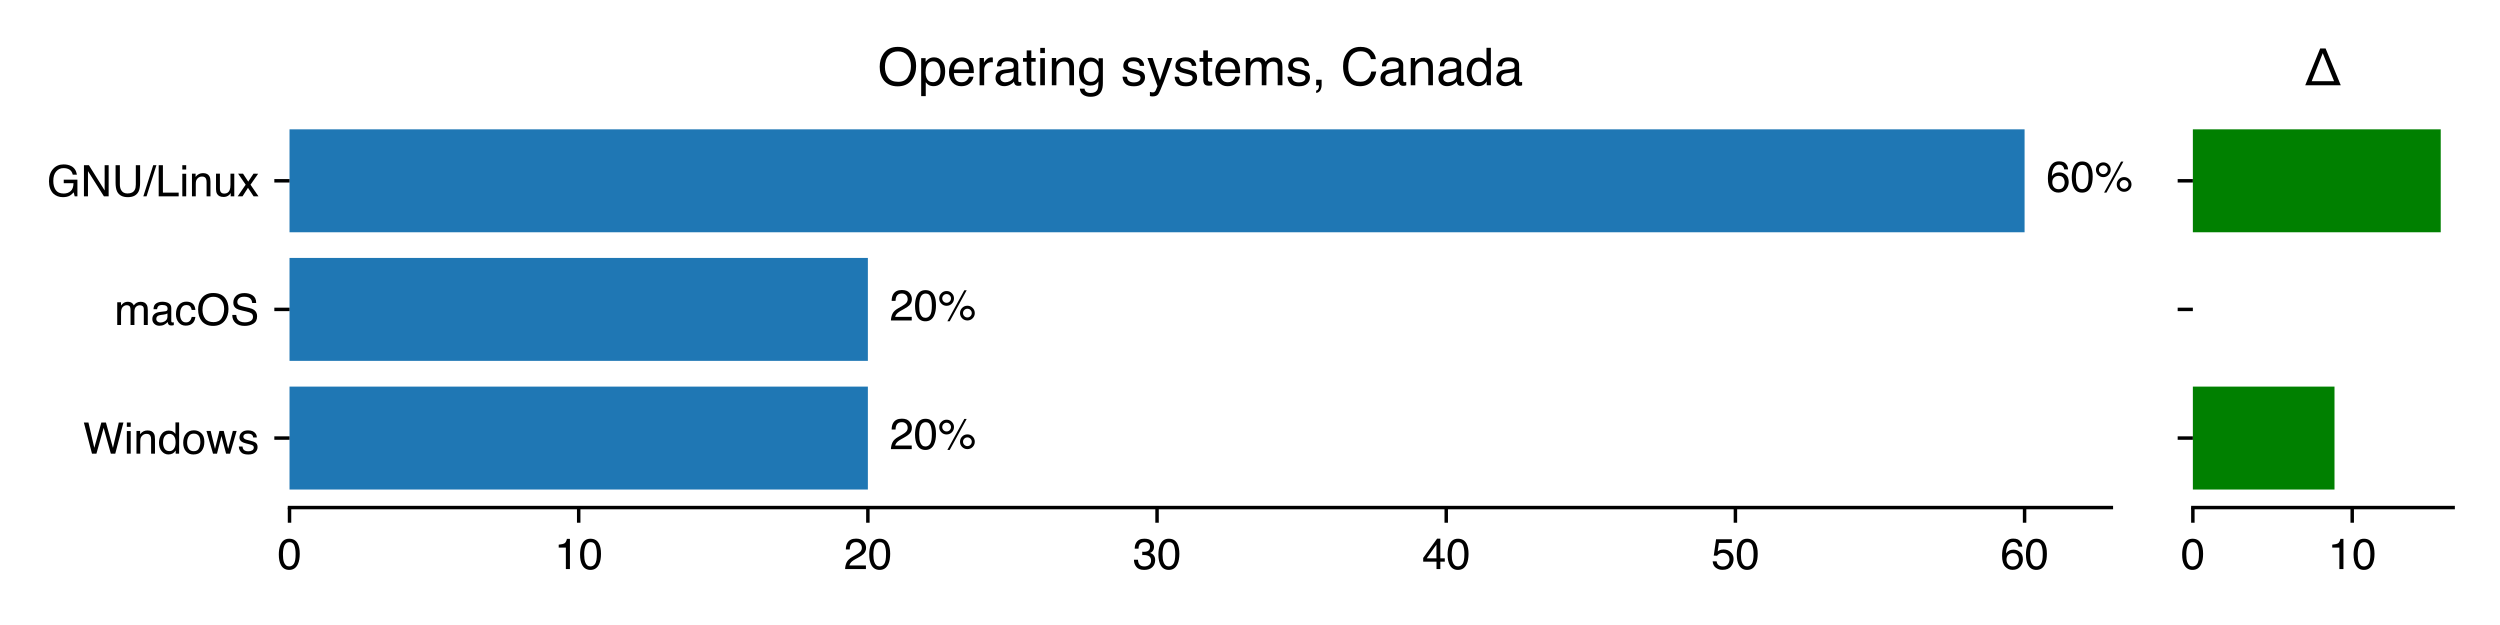
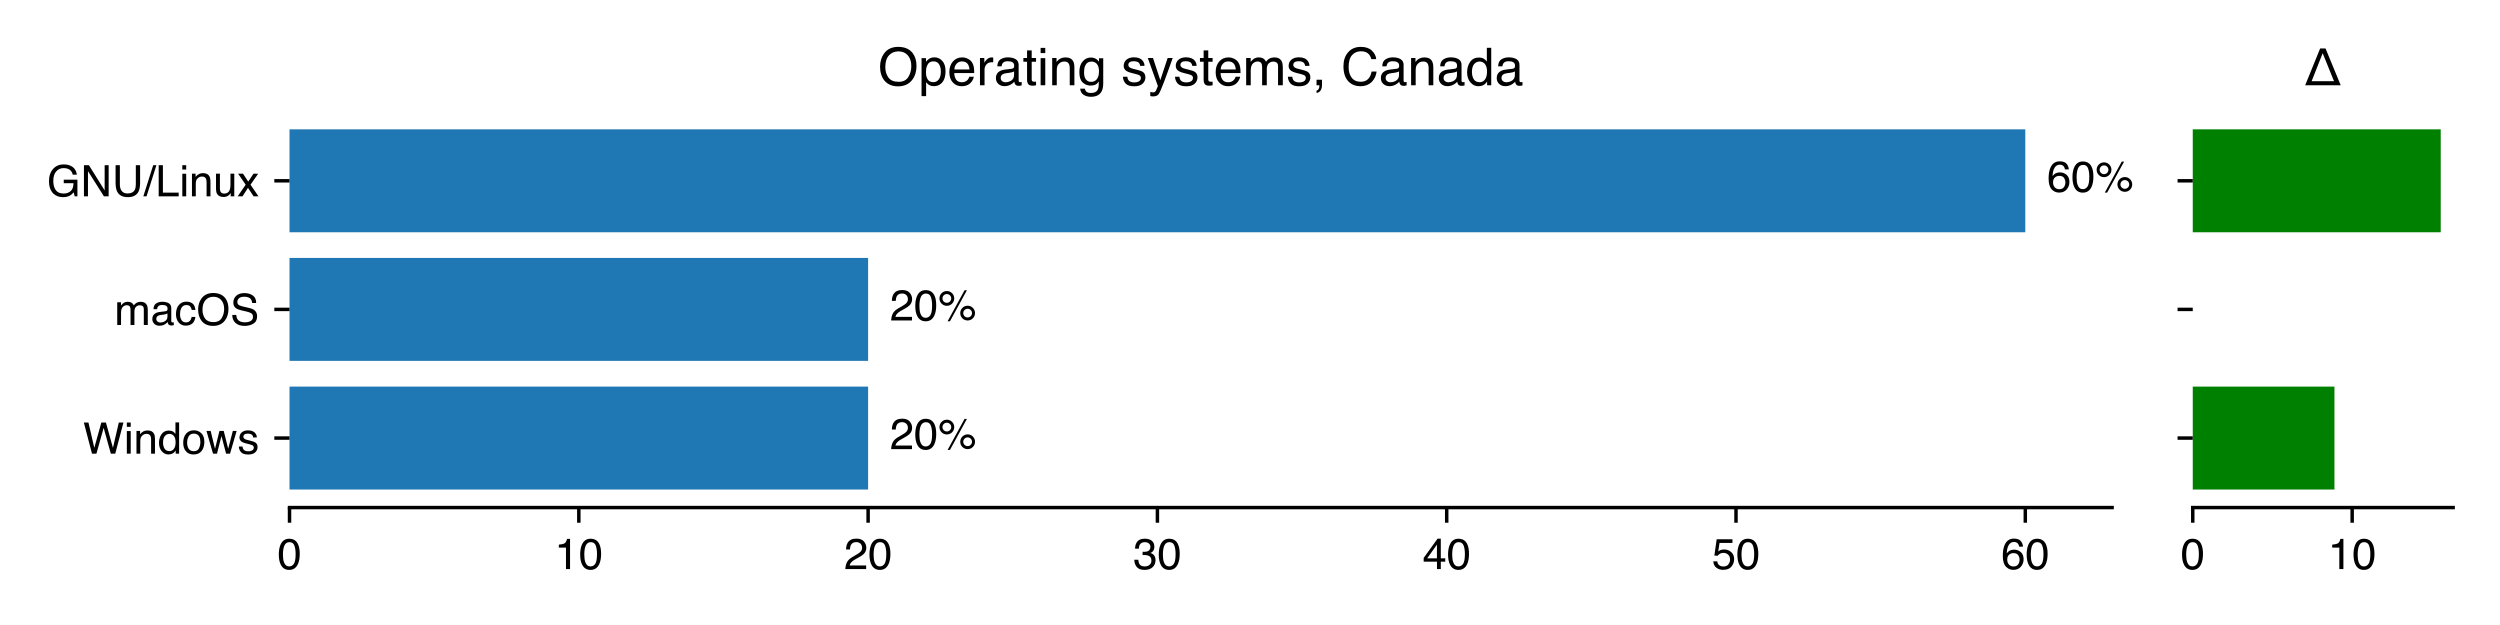
<svg xmlns="http://www.w3.org/2000/svg" xmlns:xlink="http://www.w3.org/1999/xlink" width="576pt" height="144pt" viewBox="0 0 576 144" version="1.1">
  <defs>
    <style type="text/css">*{stroke-linejoin: round; stroke-linecap: butt}</style>
  </defs>
  <g id="figure_1">
    <g id="patch_1">
      <path d="M 0 144  L 576 144  L 576 0  L 0 0  z " style="fill: #ffffff" />
    </g>
    <g id="axes_1">
      <g id="patch_2">
-         <path d="M 66.705 116.942  L 486.453 116.942  L 486.453 25.642  L 66.705 25.642  z " style="fill: #ffffff" />
+         <path d="M 66.705 116.942  L 486.626 116.942  L 486.626 25.642  L 66.705 25.642  z " style="fill: #ffffff" />
      </g>
      <g id="patch_3">
-         <path d="M 66.705 112.792  L 199.958 112.792  L 199.958 89.078  L 66.705 89.078  z " clip-path="url(#p845e53674d)" style="fill: #1f77b4" />
+         <path d="M 66.705 112.792  L 200.013 112.792  L 200.013 89.078  L 66.705 89.078  z " clip-path="url(#p0edbe8b57a)" style="fill: #1f77b4" />
      </g>
      <g id="patch_4">
-         <path d="M 66.705 83.149  L 199.958 83.149  L 199.958 59.435  L 66.705 59.435  z " clip-path="url(#p845e53674d)" style="fill: #1f77b4" />
+         <path d="M 66.705 83.149  L 200.013 83.149  L 200.013 59.435  L 66.705 59.435  z " clip-path="url(#p0edbe8b57a)" style="fill: #1f77b4" />
      </g>
      <g id="patch_5">
-         <path d="M 66.705 53.507  L 466.465 53.507  L 466.465 29.792  L 66.705 29.792  z " clip-path="url(#p845e53674d)" style="fill: #1f77b4" />
+         <path d="M 66.705 53.507  L 466.629 53.507  L 466.629 29.792  L 66.705 29.792  z " clip-path="url(#p0edbe8b57a)" style="fill: #1f77b4" />
      </g>
      <g id="matplotlib.axis_1">
        <g id="xtick_1">
          <g id="line2d_1">
            <defs>
              <path id="m4c99cd72f3" d="M 0 0  L 0 3.5  " style="stroke: #000000; stroke-width: 0.8" />
            </defs>
            <g>
              <use xlink:href="#m4c99cd72f3" x="66.705" y="116.942" style="stroke: #000000; stroke-width: 0.8" />
            </g>
          </g>
          <g id="text_1">
            <g transform="translate(63.92422 131.1156)scale(0.1 -0.1)">
              <defs>
                <path id="Helvetica-30" d="M 1731 4475  Q 2600 4475 2988 3759  Q 3288 3206 3288 2244  Q 3288 1331 3016 734  Q 2622 -122 1728 -122  Q 922 -122 528 578  Q 200 1163 200 2147  Q 200 2909 397 3456  Q 766 4475 1731 4475  z M 1725 391  Q 2163 391 2422 778  Q 2681 1166 2681 2222  Q 2681 2984 2493 3476  Q 2306 3969 1766 3969  Q 1269 3969 1039 3501  Q 809 3034 809 2125  Q 809 1441 956 1025  Q 1181 391 1725 391  z " transform="scale(0.015625)" />
              </defs>
              <use xlink:href="#Helvetica-30" />
            </g>
          </g>
        </g>
        <g id="xtick_2">
          <g id="line2d_2">
            <g>
-               <use xlink:href="#m4c99cd72f3" x="133.331" y="116.942" style="stroke: #000000; stroke-width: 0.8" />
+               <use xlink:href="#m4c99cd72f3" x="133.359" y="116.942" style="stroke: #000000; stroke-width: 0.8" />
            </g>
          </g>
          <g id="text_2">
-             <g transform="translate(127.7705 131.1156)scale(0.1 -0.1)">
+             <g transform="translate(127.7979 131.1156)scale(0.1 -0.1)">
              <defs>
                <path id="Helvetica-31" d="M 613 3169  L 613 3600  Q 1222 3659 1462 3798  Q 1703 3938 1822 4456  L 2266 4456  L 2266 0  L 1666 0  L 1666 3169  L 613 3169  z " transform="scale(0.015625)" />
              </defs>
              <use xlink:href="#Helvetica-31" />
              <use xlink:href="#Helvetica-30" x="55.615" />
            </g>
          </g>
        </g>
        <g id="xtick_3">
          <g id="line2d_3">
            <g>
-               <use xlink:href="#m4c99cd72f3" x="199.958" y="116.942" style="stroke: #000000; stroke-width: 0.8" />
+               <use xlink:href="#m4c99cd72f3" x="200.013" y="116.942" style="stroke: #000000; stroke-width: 0.8" />
            </g>
          </g>
          <g id="text_3">
-             <g transform="translate(194.3972 131.1156)scale(0.1 -0.1)">
+             <g transform="translate(194.452 131.1156)scale(0.1 -0.1)">
              <defs>
                <path id="Helvetica-32" d="M 200 0  Q 231 578 439 1006  Q 647 1434 1250 1784  L 1850 2131  Q 2253 2366 2416 2531  Q 2672 2791 2672 3125  Q 2672 3516 2437 3745  Q 2203 3975 1813 3975  Q 1234 3975 1013 3538  Q 894 3303 881 2888  L 309 2888  Q 319 3472 525 3841  Q 891 4491 1816 4491  Q 2584 4491 2939 4075  Q 3294 3659 3294 3150  Q 3294 2613 2916 2231  Q 2697 2009 2131 1694  L 1703 1456  Q 1397 1288 1222 1134  Q 909 863 828 531  L 3272 531  L 3272 0  L 200 0  z " transform="scale(0.015625)" />
              </defs>
              <use xlink:href="#Helvetica-32" />
              <use xlink:href="#Helvetica-30" x="55.615" />
            </g>
          </g>
        </g>
        <g id="xtick_4">
          <g id="line2d_4">
            <g>
-               <use xlink:href="#m4c99cd72f3" x="266.585" y="116.942" style="stroke: #000000; stroke-width: 0.8" />
+               <use xlink:href="#m4c99cd72f3" x="266.667" y="116.942" style="stroke: #000000; stroke-width: 0.8" />
            </g>
          </g>
          <g id="text_4">
-             <g transform="translate(261.024 131.1156)scale(0.1 -0.1)">
+             <g transform="translate(261.1061 131.1156)scale(0.1 -0.1)">
              <defs>
                <path id="Helvetica-33" d="M 1663 -122  Q 869 -122 511 314  Q 153 750 153 1375  L 741 1375  Q 778 941 903 744  Q 1122 391 1694 391  Q 2138 391 2406 628  Q 2675 866 2675 1241  Q 2675 1703 2392 1887  Q 2109 2072 1606 2072  Q 1550 2072 1492 2070  Q 1434 2069 1375 2066  L 1375 2563  Q 1463 2553 1522 2550  Q 1581 2547 1650 2547  Q 1966 2547 2169 2647  Q 2525 2822 2525 3272  Q 2525 3606 2287 3787  Q 2050 3969 1734 3969  Q 1172 3969 956 3594  Q 838 3388 822 3006  L 266 3006  Q 266 3506 466 3856  Q 809 4481 1675 4481  Q 2359 4481 2734 4176  Q 3109 3872 3109 3294  Q 3109 2881 2888 2625  Q 2750 2466 2531 2375  Q 2884 2278 3082 2001  Q 3281 1725 3281 1325  Q 3281 684 2859 281  Q 2438 -122 1663 -122  z " transform="scale(0.015625)" />
              </defs>
              <use xlink:href="#Helvetica-33" />
              <use xlink:href="#Helvetica-30" x="55.615" />
            </g>
          </g>
        </g>
        <g id="xtick_5">
          <g id="line2d_5">
            <g>
-               <use xlink:href="#m4c99cd72f3" x="333.212" y="116.942" style="stroke: #000000; stroke-width: 0.8" />
+               <use xlink:href="#m4c99cd72f3" x="333.321" y="116.942" style="stroke: #000000; stroke-width: 0.8" />
            </g>
          </g>
          <g id="text_5">
-             <g transform="translate(327.6507 131.1156)scale(0.1 -0.1)">
+             <g transform="translate(327.7602 131.1156)scale(0.1 -0.1)">
              <defs>
                <path id="Helvetica-34" d="M 2116 1584  L 2116 3613  L 681 1584  L 2116 1584  z M 2125 0  L 2125 1094  L 163 1094  L 163 1644  L 2213 4488  L 2688 4488  L 2688 1584  L 3347 1584  L 3347 1094  L 2688 1094  L 2688 0  L 2125 0  z " transform="scale(0.015625)" />
              </defs>
              <use xlink:href="#Helvetica-34" />
              <use xlink:href="#Helvetica-30" x="55.615" />
            </g>
          </g>
        </g>
        <g id="xtick_6">
          <g id="line2d_6">
            <g>
-               <use xlink:href="#m4c99cd72f3" x="399.838" y="116.942" style="stroke: #000000; stroke-width: 0.8" />
+               <use xlink:href="#m4c99cd72f3" x="399.975" y="116.942" style="stroke: #000000; stroke-width: 0.8" />
            </g>
          </g>
          <g id="text_6">
-             <g transform="translate(394.2774 131.1156)scale(0.1 -0.1)">
+             <g transform="translate(394.4143 131.1156)scale(0.1 -0.1)">
              <defs>
                <path id="Helvetica-35" d="M 791 1141  Q 847 659 1238 475  Q 1438 381 1700 381  Q 2200 381 2440 700  Q 2681 1019 2681 1406  Q 2681 1875 2395 2131  Q 2109 2388 1709 2388  Q 1419 2388 1211 2275  Q 1003 2163 856 1963  L 369 1991  L 709 4400  L 3034 4400  L 3034 3856  L 1131 3856  L 941 2613  Q 1097 2731 1238 2791  Q 1488 2894 1816 2894  Q 2431 2894 2859 2497  Q 3288 2100 3288 1491  Q 3288 856 2895 371  Q 2503 -113 1644 -113  Q 1097 -113 676 195  Q 256 503 206 1141  L 791 1141  z " transform="scale(0.015625)" />
              </defs>
              <use xlink:href="#Helvetica-35" />
              <use xlink:href="#Helvetica-30" x="55.615" />
            </g>
          </g>
        </g>
        <g id="xtick_7">
          <g id="line2d_7">
            <g>
-               <use xlink:href="#m4c99cd72f3" x="466.465" y="116.942" style="stroke: #000000; stroke-width: 0.8" />
+               <use xlink:href="#m4c99cd72f3" x="466.629" y="116.942" style="stroke: #000000; stroke-width: 0.8" />
            </g>
          </g>
          <g id="text_7">
-             <g transform="translate(460.9042 131.1156)scale(0.1 -0.1)">
+             <g transform="translate(461.0684 131.1156)scale(0.1 -0.1)">
              <defs>
                <path id="Helvetica-36" d="M 1872 4494  Q 2622 4494 2917 4105  Q 3213 3716 3213 3303  L 2656 3303  Q 2606 3569 2497 3719  Q 2294 4000 1881 4000  Q 1409 4000 1131 3564  Q 853 3128 822 2316  Q 1016 2600 1309 2741  Q 1578 2866 1909 2866  Q 2472 2866 2890 2506  Q 3309 2147 3309 1434  Q 3309 825 2912 354  Q 2516 -116 1781 -116  Q 1153 -116 697 361  Q 241 838 241 1966  Q 241 2800 444 3381  Q 834 4494 1872 4494  z M 1831 384  Q 2275 384 2495 682  Q 2716 981 2716 1388  Q 2716 1731 2519 2042  Q 2322 2353 1803 2353  Q 1441 2353 1167 2112  Q 894 1872 894 1388  Q 894 963 1142 673  Q 1391 384 1831 384  z " transform="scale(0.015625)" />
              </defs>
              <use xlink:href="#Helvetica-36" />
              <use xlink:href="#Helvetica-30" x="55.615" />
            </g>
          </g>
        </g>
      </g>
      <g id="matplotlib.axis_2">
        <g id="ytick_1">
          <g id="line2d_8">
            <defs>
              <path id="m8e343aef83" d="M 0 0  L -3.5 0  " style="stroke: #000000; stroke-width: 0.8" />
            </defs>
            <g>
              <use xlink:href="#m8e343aef83" x="66.705" y="100.935" style="stroke: #000000; stroke-width: 0.8" />
            </g>
          </g>
          <g id="text_8">
            <g transform="translate(19.13906 104.5218)scale(0.1 -0.1)">
              <defs>
                <path id="Helvetica-57" d="M 791 4591  L 1656 856  L 2694 4591  L 3369 4591  L 4406 856  L 5272 4591  L 5953 4591  L 4747 0  L 4094 0  L 3034 3806  L 1969 0  L 1316 0  L 116 4591  L 791 4591  z " transform="scale(0.015625)" />
                <path id="Helvetica-69" d="M 413 3331  L 984 3331  L 984 0  L 413 0  L 413 3331  z M 413 4591  L 984 4591  L 984 3953  L 413 3953  L 413 4591  z " transform="scale(0.015625)" />
                <path id="Helvetica-6e" d="M 413 3347  L 947 3347  L 947 2872  Q 1184 3166 1450 3294  Q 1716 3422 2041 3422  Q 2753 3422 3003 2925  Q 3141 2653 3141 2147  L 3141 0  L 2569 0  L 2569 2109  Q 2569 2416 2478 2603  Q 2328 2916 1934 2916  Q 1734 2916 1606 2875  Q 1375 2806 1200 2600  Q 1059 2434 1017 2257  Q 975 2081 975 1753  L 975 0  L 413 0  L 413 3347  z M 1734 3428  L 1734 3428  z " transform="scale(0.015625)" />
                <path id="Helvetica-64" d="M 769 1634  Q 769 1097 997 734  Q 1225 372 1728 372  Q 2119 372 2370 708  Q 2622 1044 2622 1672  Q 2622 2306 2362 2611  Q 2103 2916 1722 2916  Q 1297 2916 1033 2591  Q 769 2266 769 1634  z M 1616 3406  Q 2000 3406 2259 3244  Q 2409 3150 2600 2916  L 2600 4606  L 3141 4606  L 3141 0  L 2634 0  L 2634 466  Q 2438 156 2169 18  Q 1900 -119 1553 -119  Q 994 -119 584 351  Q 175 822 175 1603  Q 175 2334 548 2870  Q 922 3406 1616 3406  z " transform="scale(0.015625)" />
                <path id="Helvetica-6f" d="M 1741 363  Q 2300 363 2508 786  Q 2716 1209 2716 1728  Q 2716 2197 2566 2491  Q 2328 2953 1747 2953  Q 1231 2953 997 2559  Q 763 2166 763 1609  Q 763 1075 997 719  Q 1231 363 1741 363  z M 1763 3444  Q 2409 3444 2856 3012  Q 3303 2581 3303 1744  Q 3303 934 2909 406  Q 2516 -122 1688 -122  Q 997 -122 590 345  Q 184 813 184 1600  Q 184 2444 612 2944  Q 1041 3444 1763 3444  z M 1744 3428  L 1744 3428  z " transform="scale(0.015625)" />
                <path id="Helvetica-77" d="M 672 3347  L 1316 709  L 1969 3347  L 2600 3347  L 3256 725  L 3941 3347  L 4503 3347  L 3531 0  L 2947 0  L 2266 2591  L 1606 0  L 1022 0  L 56 3347  L 672 3347  z " transform="scale(0.015625)" />
                <path id="Helvetica-73" d="M 747 1050  Q 772 769 888 619  Q 1100 347 1625 347  Q 1938 347 2175 483  Q 2413 619 2413 903  Q 2413 1119 2222 1231  Q 2100 1300 1741 1391  L 1294 1503  Q 866 1609 663 1741  Q 300 1969 300 2372  Q 300 2847 642 3140  Q 984 3434 1563 3434  Q 2319 3434 2653 2991  Q 2863 2709 2856 2384  L 2325 2384  Q 2309 2575 2191 2731  Q 1997 2953 1519 2953  Q 1200 2953 1036 2831  Q 872 2709 872 2509  Q 872 2291 1088 2159  Q 1213 2081 1456 2022  L 1828 1931  Q 2434 1784 2641 1647  Q 2969 1431 2969 969  Q 2969 522 2630 197  Q 2291 -128 1597 -128  Q 850 -128 539 211  Q 228 550 206 1050  L 747 1050  z M 1578 3428  L 1578 3428  z " transform="scale(0.015625)" />
              </defs>
              <use xlink:href="#Helvetica-57" />
              <use xlink:href="#Helvetica-69" x="94.385" />
              <use xlink:href="#Helvetica-6e" x="116.602" />
              <use xlink:href="#Helvetica-64" x="172.217" />
              <use xlink:href="#Helvetica-6f" x="227.832" />
              <use xlink:href="#Helvetica-77" x="283.447" />
              <use xlink:href="#Helvetica-73" x="355.664" />
            </g>
          </g>
        </g>
        <g id="ytick_2">
          <g id="line2d_9">
            <g>
              <use xlink:href="#m8e343aef83" x="66.705" y="71.292" style="stroke: #000000; stroke-width: 0.8" />
            </g>
          </g>
          <g id="text_9">
            <g transform="translate(26.36563 74.87906)scale(0.1 -0.1)">
              <defs>
                <path id="Helvetica-6d" d="M 413 3347  L 969 3347  L 969 2872  Q 1169 3119 1331 3231  Q 1609 3422 1963 3422  Q 2363 3422 2606 3225  Q 2744 3113 2856 2894  Q 3044 3163 3297 3292  Q 3550 3422 3866 3422  Q 4541 3422 4784 2934  Q 4916 2672 4916 2228  L 4916 0  L 4331 0  L 4331 2325  Q 4331 2659 4164 2784  Q 3997 2909 3756 2909  Q 3425 2909 3186 2687  Q 2947 2466 2947 1947  L 2947 0  L 2375 0  L 2375 2184  Q 2375 2525 2294 2681  Q 2166 2916 1816 2916  Q 1497 2916 1236 2669  Q 975 2422 975 1775  L 975 0  L 413 0  L 413 3347  z " transform="scale(0.015625)" />
                <path id="Helvetica-61" d="M 844 891  Q 844 647 1022 506  Q 1200 366 1444 366  Q 1741 366 2019 503  Q 2488 731 2488 1250  L 2488 1703  Q 2384 1638 2221 1594  Q 2059 1550 1903 1531  L 1563 1488  Q 1256 1447 1103 1359  Q 844 1213 844 891  z M 2206 2028  Q 2400 2053 2466 2191  Q 2503 2266 2503 2406  Q 2503 2694 2298 2823  Q 2094 2953 1713 2953  Q 1272 2953 1088 2716  Q 984 2584 953 2325  L 428 2325  Q 444 2944 830 3186  Q 1216 3428 1725 3428  Q 2316 3428 2684 3203  Q 3050 2978 3050 2503  L 3050 575  Q 3050 488 3086 434  Q 3122 381 3238 381  Q 3275 381 3322 386  Q 3369 391 3422 400  L 3422 -16  Q 3291 -53 3222 -62  Q 3153 -72 3034 -72  Q 2744 -72 2613 134  Q 2544 244 2516 444  Q 2344 219 2022 53  Q 1700 -113 1313 -113  Q 847 -113 551 170  Q 256 453 256 878  Q 256 1344 547 1600  Q 838 1856 1309 1916  L 2206 2028  z M 1741 3428  L 1741 3428  z " transform="scale(0.015625)" />
                <path id="Helvetica-63" d="M 1703 3444  Q 2269 3444 2623 3169  Q 2978 2894 3050 2222  L 2503 2222  Q 2453 2531 2275 2736  Q 2097 2941 1703 2941  Q 1166 2941 934 2416  Q 784 2075 784 1575  Q 784 1072 996 728  Q 1209 384 1666 384  Q 2016 384 2220 598  Q 2425 813 2503 1184  L 3050 1184  Q 2956 519 2581 211  Q 2206 -97 1622 -97  Q 966 -97 575 383  Q 184 863 184 1581  Q 184 2463 612 2953  Q 1041 3444 1703 3444  z M 1616 3428  L 1616 3428  z " transform="scale(0.015625)" />
                <path id="Helvetica-4f" d="M 2469 4716  Q 3684 4716 4269 3934  Q 4725 3325 4725 2375  Q 4725 1347 4203 666  Q 3591 -134 2456 -134  Q 1397 -134 791 566  Q 250 1241 250 2272  Q 250 3203 713 3866  Q 1306 4716 2469 4716  z M 2531 422  Q 3353 422 3720 1011  Q 4088 1600 4088 2366  Q 4088 3175 3664 3669  Q 3241 4163 2506 4163  Q 1794 4163 1344 3673  Q 894 3184 894 2231  Q 894 1469 1280 945  Q 1666 422 2531 422  z M 2488 4716  L 2488 4716  z " transform="scale(0.015625)" />
                <path id="Helvetica-53" d="M 894 1481  Q 916 1091 1078 847  Q 1388 391 2169 391  Q 2519 391 2806 491  Q 3363 684 3363 1184  Q 3363 1559 3128 1719  Q 2891 1875 2384 1991  L 1763 2131  Q 1153 2269 900 2434  Q 463 2722 463 3294  Q 463 3913 891 4309  Q 1319 4706 2103 4706  Q 2825 4706 3329 4357  Q 3834 4009 3834 3244  L 3250 3244  Q 3203 3613 3050 3809  Q 2766 4169 2084 4169  Q 1534 4169 1293 3937  Q 1053 3706 1053 3400  Q 1053 3063 1334 2906  Q 1519 2806 2169 2656  L 2813 2509  Q 3278 2403 3531 2219  Q 3969 1897 3969 1284  Q 3969 522 3414 194  Q 2859 -134 2125 -134  Q 1269 -134 784 303  Q 300 738 309 1481  L 894 1481  z M 2150 4716  L 2150 4716  z " transform="scale(0.015625)" />
              </defs>
              <use xlink:href="#Helvetica-6d" />
              <use xlink:href="#Helvetica-61" x="83.301" />
              <use xlink:href="#Helvetica-63" x="138.916" />
              <use xlink:href="#Helvetica-4f" x="188.916" />
              <use xlink:href="#Helvetica-53" x="266.699" />
            </g>
          </g>
        </g>
        <g id="ytick_3">
          <g id="line2d_10">
            <g>
              <use xlink:href="#m8e343aef83" x="66.705" y="41.65" style="stroke: #000000; stroke-width: 0.8" />
            </g>
          </g>
          <g id="text_10">
            <g transform="translate(10.8 45.23631)scale(0.1 -0.1)">
              <defs>
                <path id="Helvetica-47" d="M 2472 4709  Q 3119 4709 3591 4459  Q 4275 4100 4428 3200  L 3813 3200  Q 3700 3703 3347 3933  Q 2994 4163 2456 4163  Q 1819 4163 1383 3684  Q 947 3206 947 2259  Q 947 1441 1306 927  Q 1666 413 2478 413  Q 3100 413 3508 773  Q 3916 1134 3925 1941  L 2488 1941  L 2488 2456  L 4503 2456  L 4503 0  L 4103 0  L 3953 591  Q 3638 244 3394 109  Q 2984 -122 2353 -122  Q 1538 -122 950 406  Q 309 1069 309 2225  Q 309 3378 934 4059  Q 1528 4709 2472 4709  z M 2369 4716  L 2369 4716  z " transform="scale(0.015625)" />
                <path id="Helvetica-4e" d="M 488 4591  L 1222 4591  L 3541 872  L 3541 4591  L 4131 4591  L 4131 0  L 3434 0  L 1081 3716  L 1081 0  L 488 0  L 488 4591  z M 2269 4591  L 2269 4591  z " transform="scale(0.015625)" />
                <path id="Helvetica-55" d="M 1163 4591  L 1163 1753  Q 1163 1253 1350 922  Q 1628 422 2288 422  Q 3078 422 3363 963  Q 3516 1256 3516 1753  L 3516 4591  L 4147 4591  L 4147 2013  Q 4147 1166 3919 709  Q 3500 -122 2338 -122  Q 1175 -122 759 709  Q 531 1166 531 2013  L 531 4591  L 1163 4591  z M 2341 4591  L 2341 4591  z " transform="scale(0.015625)" />
                <path id="Helvetica-2f" d="M 1456 4591  L 1931 4591  L 475 0  L 0 0  L 1456 4591  z " transform="scale(0.015625)" />
                <path id="Helvetica-4c" d="M 488 4591  L 1109 4591  L 1109 547  L 3434 547  L 3434 0  L 488 0  L 488 4591  z " transform="scale(0.015625)" />
                <path id="Helvetica-75" d="M 975 3347  L 975 1125  Q 975 869 1056 706  Q 1206 406 1616 406  Q 2203 406 2416 931  Q 2531 1213 2531 1703  L 2531 3347  L 3094 3347  L 3094 0  L 2563 0  L 2569 494  Q 2459 303 2297 172  Q 1975 -91 1516 -91  Q 800 -91 541 388  Q 400 644 400 1072  L 400 3347  L 975 3347  z M 1747 3428  L 1747 3428  z " transform="scale(0.015625)" />
                <path id="Helvetica-78" d="M 94 3347  L 822 3347  L 1591 2169  L 2369 3347  L 3053 3331  L 1925 1716  L 3103 0  L 2384 0  L 1553 1256  L 747 0  L 34 0  L 1213 1716  L 94 3347  z " transform="scale(0.015625)" />
              </defs>
              <use xlink:href="#Helvetica-47" />
              <use xlink:href="#Helvetica-4e" x="77.783" />
              <use xlink:href="#Helvetica-55" x="150" />
              <use xlink:href="#Helvetica-2f" x="222.217" />
              <use xlink:href="#Helvetica-4c" x="250" />
              <use xlink:href="#Helvetica-69" x="305.615" />
              <use xlink:href="#Helvetica-6e" x="327.832" />
              <use xlink:href="#Helvetica-75" x="383.447" />
              <use xlink:href="#Helvetica-78" x="439.062" />
            </g>
          </g>
        </g>
      </g>
      <g id="patch_6">
-         <path d="M 66.705 116.942  L 486.453 116.942  " style="fill: none; stroke: #000000; stroke-width: 0.8; stroke-linejoin: miter; stroke-linecap: square" />
+         <path d="M 66.705 116.942  L 486.626 116.942  " style="fill: none; stroke: #000000; stroke-width: 0.8; stroke-linejoin: miter; stroke-linecap: square" />
      </g>
      <g id="text_11">
-         <g transform="translate(204.9511 103.4796)scale(0.1 -0.1)">
+         <g transform="translate(205.0059 103.4796)scale(0.1 -0.1)">
          <defs>
            <path id="Helvetica-25" d="M 4363 2175  Q 4813 2175 5131 1856  Q 5450 1538 5450 1088  Q 5450 638 5131 319  Q 4813 0 4363 0  Q 3909 0 3590 319  Q 3272 638 3272 1088  Q 3272 1538 3590 1856  Q 3909 2175 4363 2175  z M 3909 4456  L 4256 4456  L 1753 -119  L 1406 -119  L 3909 4456  z M 1294 2606  Q 1563 2606 1752 2795  Q 1941 2984 1941 3250  Q 1941 3516 1752 3705  Q 1563 3894 1294 3894  Q 1028 3894 839 3706  Q 650 3519 650 3250  Q 650 2984 839 2795  Q 1028 2606 1294 2606  z M 1294 4341  Q 1747 4341 2065 4020  Q 2384 3700 2384 3250  Q 2384 2800 2065 2481  Q 1747 2163 1294 2163  Q 844 2163 525 2481  Q 206 2800 206 3250  Q 206 3700 525 4020  Q 844 4341 1294 4341  z M 4363 444  Q 4628 444 4817 633  Q 5006 822 5006 1088  Q 5006 1353 4817 1542  Q 4628 1731 4363 1731  Q 4094 1731 3905 1542  Q 3716 1353 3716 1088  Q 3716 822 3905 633  Q 4094 444 4363 444  z " transform="scale(0.015625)" />
          </defs>
          <use xlink:href="#Helvetica-32" />
          <use xlink:href="#Helvetica-30" x="55.615" />
          <use xlink:href="#Helvetica-25" x="111.23" />
        </g>
      </g>
      <g id="text_12">
-         <g transform="translate(204.9511 73.83688)scale(0.1 -0.1)">
+         <g transform="translate(205.0059 73.83688)scale(0.1 -0.1)">
          <use xlink:href="#Helvetica-32" />
          <use xlink:href="#Helvetica-30" x="55.615" />
          <use xlink:href="#Helvetica-25" x="111.23" />
        </g>
      </g>
      <g id="text_13">
-         <g transform="translate(471.4581 44.19412)scale(0.1 -0.1)">
+         <g transform="translate(471.6223 44.19412)scale(0.1 -0.1)">
          <use xlink:href="#Helvetica-36" />
          <use xlink:href="#Helvetica-30" x="55.615" />
          <use xlink:href="#Helvetica-25" x="111.23" />
        </g>
      </g>
      <g id="text_14">
-         <g transform="translate(202.2136 19.6425)scale(0.12 -0.12)">
+         <g transform="translate(202.2998 19.6425)scale(0.12 -0.12)">
          <defs>
            <path id="Helvetica-70" d="M 1825 378  Q 2219 378 2480 708  Q 2741 1038 2741 1694  Q 2741 2094 2625 2381  Q 2406 2934 1825 2934  Q 1241 2934 1025 2350  Q 909 2038 909 1556  Q 909 1169 1025 897  Q 1244 378 1825 378  z M 369 3331  L 916 3331  L 916 2888  Q 1084 3116 1284 3241  Q 1569 3428 1953 3428  Q 2522 3428 2919 2992  Q 3316 2556 3316 1747  Q 3316 653 2744 184  Q 2381 -113 1900 -113  Q 1522 -113 1266 53  Q 1116 147 931 375  L 931 -1334  L 369 -1334  L 369 3331  z " transform="scale(0.015625)" />
            <path id="Helvetica-65" d="M 1806 3422  Q 2163 3422 2497 3255  Q 2831 3088 3006 2822  Q 3175 2569 3231 2231  Q 3281 2000 3281 1494  L 828 1494  Q 844 984 1069 676  Q 1294 369 1766 369  Q 2206 369 2469 659  Q 2619 828 2681 1050  L 3234 1050  Q 3213 866 3089 639  Q 2966 413 2813 269  Q 2556 19 2178 -69  Q 1975 -119 1719 -119  Q 1094 -119 659 336  Q 225 791 225 1609  Q 225 2416 662 2919  Q 1100 3422 1806 3422  z M 2703 1941  Q 2669 2306 2544 2525  Q 2313 2931 1772 2931  Q 1384 2931 1121 2651  Q 859 2372 844 1941  L 2703 1941  z M 1753 3428  L 1753 3428  z " transform="scale(0.015625)" />
            <path id="Helvetica-72" d="M 428 3347  L 963 3347  L 963 2769  Q 1028 2938 1284 3180  Q 1541 3422 1875 3422  Q 1891 3422 1928 3419  Q 1966 3416 2056 3406  L 2056 2813  Q 2006 2822 1964 2825  Q 1922 2828 1872 2828  Q 1447 2828 1219 2554  Q 991 2281 991 1925  L 991 0  L 428 0  L 428 3347  z " transform="scale(0.015625)" />
            <path id="Helvetica-74" d="M 525 4281  L 1094 4281  L 1094 3347  L 1628 3347  L 1628 2888  L 1094 2888  L 1094 703  Q 1094 528 1213 469  Q 1278 434 1431 434  Q 1472 434 1519 436  Q 1566 438 1628 444  L 1628 0  Q 1531 -28 1426 -40  Q 1322 -53 1200 -53  Q 806 -53 665 148  Q 525 350 525 672  L 525 2888  L 72 2888  L 72 3347  L 525 3347  L 525 4281  z " transform="scale(0.015625)" />
            <path id="Helvetica-67" d="M 1594 3406  Q 1988 3406 2281 3213  Q 2441 3103 2606 2894  L 2606 3316  L 3125 3316  L 3125 272  Q 3125 -366 2938 -734  Q 2588 -1416 1616 -1416  Q 1075 -1416 706 -1173  Q 338 -931 294 -416  L 866 -416  Q 906 -641 1028 -763  Q 1219 -950 1628 -950  Q 2275 -950 2475 -494  Q 2594 -225 2584 466  Q 2416 209 2178 84  Q 1941 -41 1550 -41  Q 1006 -41 598 345  Q 191 731 191 1622  Q 191 2463 602 2934  Q 1013 3406 1594 3406  z M 2606 1688  Q 2606 2309 2350 2609  Q 2094 2909 1697 2909  Q 1103 2909 884 2353  Q 769 2056 769 1575  Q 769 1009 998 714  Q 1228 419 1616 419  Q 2222 419 2469 966  Q 2606 1275 2606 1688  z M 1659 3428  L 1659 3428  z " transform="scale(0.015625)" />
            <path id="Helvetica-20" transform="scale(0.015625)" />
            <path id="Helvetica-79" d="M 2503 3347  L 3125 3347  Q 3006 3025 2597 1878  Q 2291 1016 2084 472  Q 1597 -809 1397 -1090  Q 1197 -1372 709 -1372  Q 591 -1372 527 -1362  Q 463 -1353 369 -1328  L 369 -816  Q 516 -856 581 -865  Q 647 -875 697 -875  Q 853 -875 926 -823  Q 1000 -772 1050 -697  Q 1066 -672 1162 -440  Q 1259 -209 1303 -97  L 66 3347  L 703 3347  L 1600 622  L 2503 3347  z M 1597 3428  L 1597 3428  z " transform="scale(0.015625)" />
            <path id="Helvetica-2c" d="M 531 -653  Q 747 -616 834 -350  Q 881 -209 881 -78  Q 881 -56 879 -39  Q 878 -22 872 0  L 531 0  L 531 681  L 1200 681  L 1200 50  Q 1200 -322 1050 -603  Q 900 -884 531 -950  L 531 -653  z " transform="scale(0.015625)" />
            <path id="Helvetica-43" d="M 2422 4716  Q 3294 4716 3775 4256  Q 4256 3797 4309 3213  L 3703 3213  Q 3600 3656 3292 3915  Q 2984 4175 2428 4175  Q 1750 4175 1333 3698  Q 916 3222 916 2238  Q 916 1431 1292 929  Q 1669 428 2416 428  Q 3103 428 3463 956  Q 3653 1234 3747 1688  L 4353 1688  Q 4272 963 3816 472  Q 3269 -119 2341 -119  Q 1541 -119 997 366  Q 281 1006 281 2344  Q 281 3359 819 4009  Q 1400 4716 2422 4716  z M 2297 4716  L 2297 4716  z " transform="scale(0.015625)" />
          </defs>
          <use xlink:href="#Helvetica-4f" />
          <use xlink:href="#Helvetica-70" x="77.783" />
          <use xlink:href="#Helvetica-65" x="133.398" />
          <use xlink:href="#Helvetica-72" x="189.014" />
          <use xlink:href="#Helvetica-61" x="222.314" />
          <use xlink:href="#Helvetica-74" x="277.93" />
          <use xlink:href="#Helvetica-69" x="305.713" />
          <use xlink:href="#Helvetica-6e" x="327.93" />
          <use xlink:href="#Helvetica-67" x="383.545" />
          <use xlink:href="#Helvetica-20" x="439.16" />
          <use xlink:href="#Helvetica-73" x="466.943" />
          <use xlink:href="#Helvetica-79" x="516.943" />
          <use xlink:href="#Helvetica-73" x="566.943" />
          <use xlink:href="#Helvetica-74" x="616.943" />
          <use xlink:href="#Helvetica-65" x="644.727" />
          <use xlink:href="#Helvetica-6d" x="700.342" />
          <use xlink:href="#Helvetica-73" x="783.643" />
          <use xlink:href="#Helvetica-2c" x="833.643" />
          <use xlink:href="#Helvetica-20" x="861.426" />
          <use xlink:href="#Helvetica-43" x="889.209" />
          <use xlink:href="#Helvetica-61" x="961.426" />
          <use xlink:href="#Helvetica-6e" x="1017.041" />
          <use xlink:href="#Helvetica-61" x="1072.656" />
          <use xlink:href="#Helvetica-64" x="1128.271" />
          <use xlink:href="#Helvetica-61" x="1183.887" />
        </g>
      </g>
    </g>
    <g id="axes_2">
      <g id="patch_7">
-         <path d="M 505.236 116.942  L 565.2 116.942  L 565.2 25.642  L 505.236 25.642  z " style="fill: #ffffff" />
+         <path d="M 505.211 116.942  L 565.2 116.942  L 565.2 25.642  L 505.211 25.642  z " style="fill: #ffffff" />
      </g>
      <g id="patch_8">
-         <path d="M 505.236 112.792  L 537.869 112.792  L 537.869 89.078  L 505.236 89.078  z " clip-path="url(#p31a734603d)" style="fill: #008000" />
+         <path d="M 505.211 112.792  L 537.858 112.792  L 537.858 89.078  L 505.211 89.078  z " clip-path="url(#p88c352c42c)" style="fill: #008000" />
      </g>
      <g id="patch_9">
-         <path d="M 0 0  z " clip-path="url(#p31a734603d)" style="fill: #ffa500" />
+         <path d="M 0 0  z " clip-path="url(#p88c352c42c)" style="fill: #ffa500" />
      </g>
      <g id="patch_10">
-         <path d="M 505.236 53.507  L 562.345 53.507  L 562.345 29.792  L 505.236 29.792  z " clip-path="url(#p31a734603d)" style="fill: #008000" />
+         <path d="M 505.211 53.507  L 562.343 53.507  L 562.343 29.792  L 505.211 29.792  z " clip-path="url(#p88c352c42c)" style="fill: #008000" />
      </g>
      <g id="matplotlib.axis_3">
        <g id="xtick_8">
          <g id="line2d_11">
            <g>
-               <use xlink:href="#m4c99cd72f3" x="505.236" y="116.942" style="stroke: #000000; stroke-width: 0.8" />
+               <use xlink:href="#m4c99cd72f3" x="505.211" y="116.942" style="stroke: #000000; stroke-width: 0.8" />
            </g>
          </g>
          <g id="text_15">
-             <g transform="translate(502.4555 131.1156)scale(0.1 -0.1)">
+             <g transform="translate(502.4308 131.1156)scale(0.1 -0.1)">
              <use xlink:href="#Helvetica-30" />
            </g>
          </g>
        </g>
        <g id="xtick_9">
          <g id="line2d_12">
            <g>
-               <use xlink:href="#m4c99cd72f3" x="541.949" y="116.942" style="stroke: #000000; stroke-width: 0.8" />
+               <use xlink:href="#m4c99cd72f3" x="541.939" y="116.942" style="stroke: #000000; stroke-width: 0.8" />
            </g>
          </g>
          <g id="text_16">
-             <g transform="translate(536.3877 131.1156)scale(0.1 -0.1)">
+             <g transform="translate(536.3781 131.1156)scale(0.1 -0.1)">
              <use xlink:href="#Helvetica-31" />
              <use xlink:href="#Helvetica-30" x="55.615" />
            </g>
          </g>
        </g>
      </g>
      <g id="matplotlib.axis_4">
        <g id="ytick_4">
          <g id="line2d_13">
            <g>
-               <use xlink:href="#m8e343aef83" x="505.236" y="100.935" style="stroke: #000000; stroke-width: 0.8" />
+               <use xlink:href="#m8e343aef83" x="505.211" y="100.935" style="stroke: #000000; stroke-width: 0.8" />
            </g>
          </g>
        </g>
        <g id="ytick_5">
          <g id="line2d_14">
            <g>
-               <use xlink:href="#m8e343aef83" x="505.236" y="71.292" style="stroke: #000000; stroke-width: 0.8" />
+               <use xlink:href="#m8e343aef83" x="505.211" y="71.292" style="stroke: #000000; stroke-width: 0.8" />
            </g>
          </g>
        </g>
        <g id="ytick_6">
          <g id="line2d_15">
            <g>
-               <use xlink:href="#m8e343aef83" x="505.236" y="41.65" style="stroke: #000000; stroke-width: 0.8" />
+               <use xlink:href="#m8e343aef83" x="505.211" y="41.65" style="stroke: #000000; stroke-width: 0.8" />
            </g>
          </g>
        </g>
      </g>
      <g id="patch_11">
-         <path d="M 505.236 116.942  L 565.2 116.942  " style="fill: none; stroke: #000000; stroke-width: 0.8; stroke-linejoin: miter; stroke-linecap: square" />
+         <path d="M 505.211 116.942  L 565.2 116.942  " style="fill: none; stroke: #000000; stroke-width: 0.8; stroke-linejoin: miter; stroke-linecap: square" />
      </g>
      <g id="text_17">
-         <g transform="translate(530.8848 19.6425)scale(0.12 -0.12)">
+         <g transform="translate(530.8725 19.6425)scale(0.12 -0.12)">
          <defs>
            <path id="Helvetica-394" d="M 922 500  L 3672 500  L 2278 3941  L 922 500  z M 1966 4519  L 2631 4519  L 4494 0  L 128 0  L 1966 4519  z " transform="scale(0.015625)" />
          </defs>
          <use xlink:href="#Helvetica-394" />
        </g>
      </g>
    </g>
  </g>
  <defs>
-     <clipPath id="p845e53674d">
-       <rect x="66.705" y="25.642" width="419.748" height="91.3" />
+     <clipPath id="p0edbe8b57a">
+       <rect x="66.705" y="25.642" width="419.921" height="91.3" />
    </clipPath>
-     <clipPath id="p31a734603d">
-       <rect x="505.236" y="25.642" width="59.964" height="91.3" />
+     <clipPath id="p88c352c42c">
+       <rect x="505.211" y="25.642" width="59.989" height="91.3" />
    </clipPath>
  </defs>
</svg>
